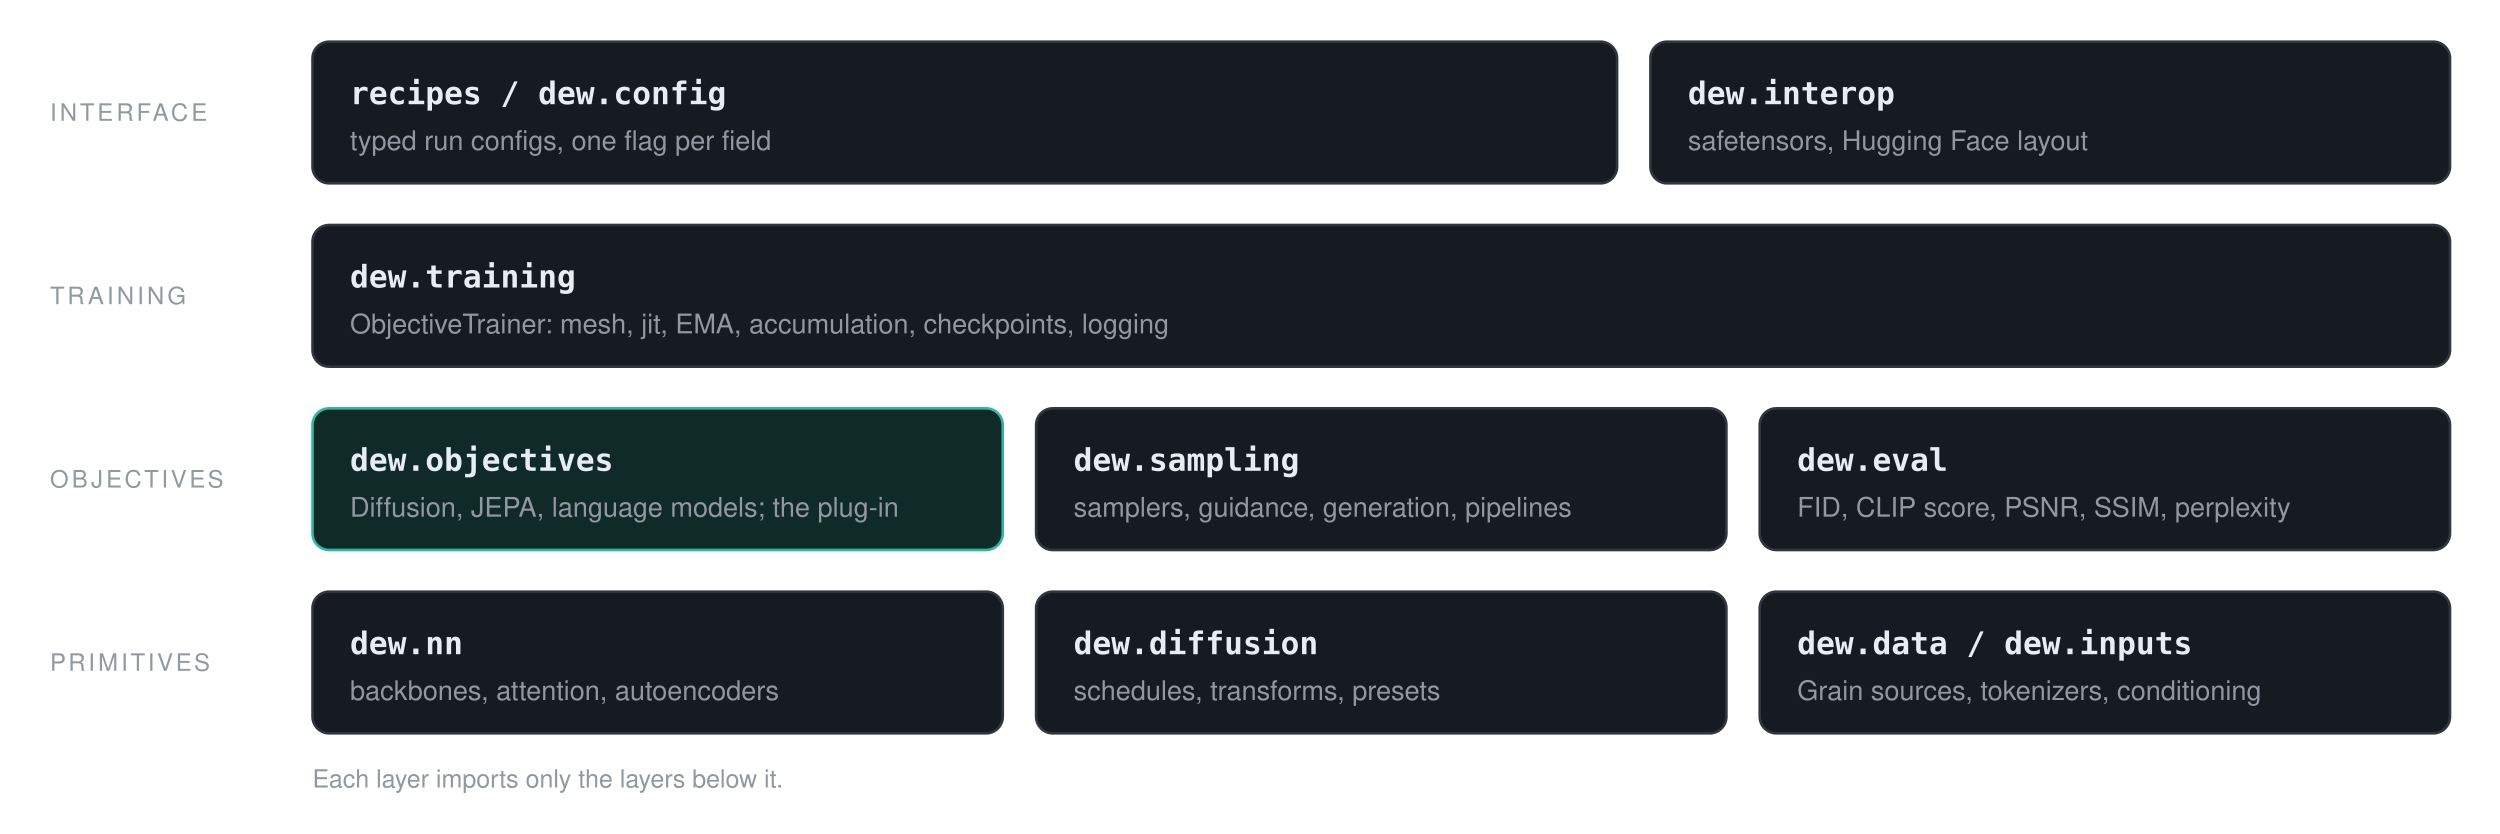
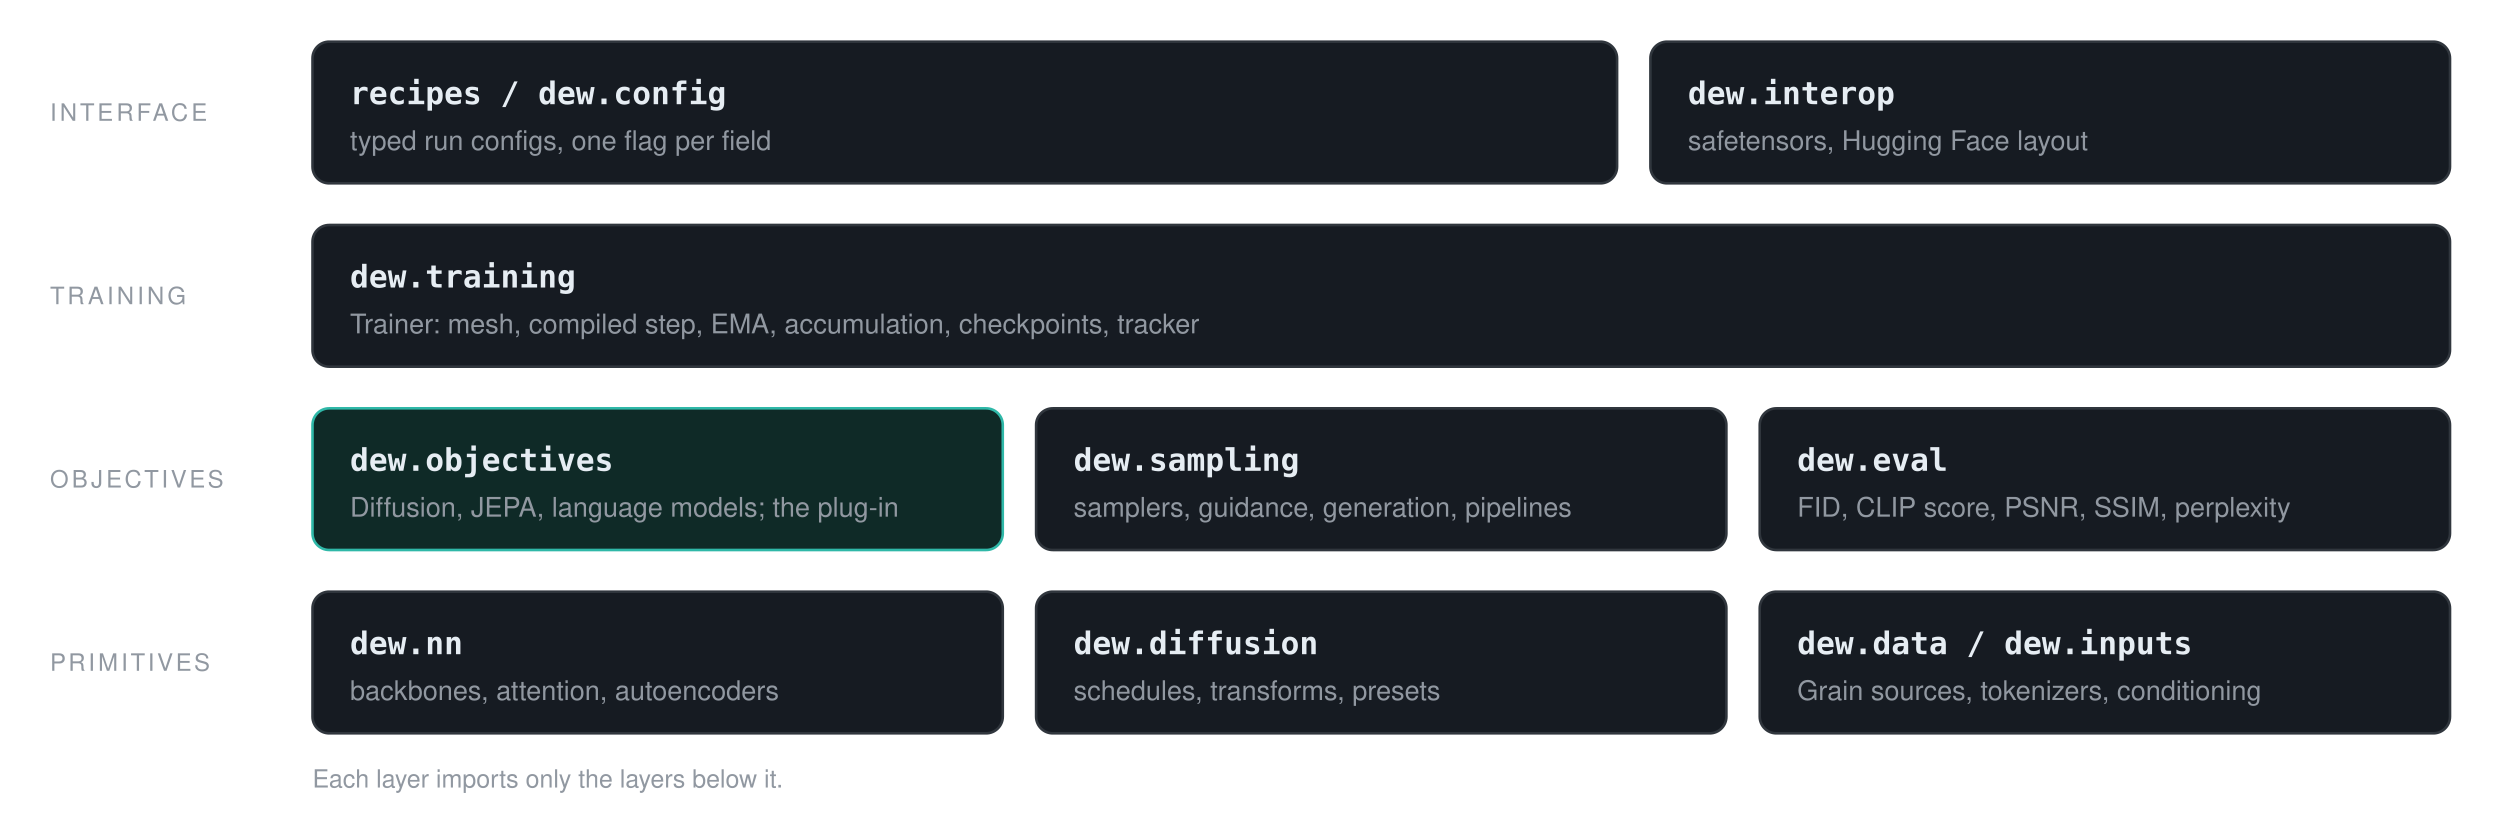
<svg xmlns="http://www.w3.org/2000/svg" width="1200" height="400" viewBox="0 0 1200 400" role="img">
  <defs>
    <marker id="a" viewBox="0 0 10 10" refX="9" refY="5" markerWidth="7" markerHeight="7" orient="auto-start-reverse">
      <path d="M 0 0 L 10 5 L 0 10 z" fill="#6e7681" />
    </marker>
  </defs>
  <text x="24" y="58.0" font-family="-apple-system, BlinkMacSystemFont, 'Segoe UI', Helvetica, Arial, sans-serif" font-size="11.5" letter-spacing="1.5" fill="#9198a1">INTERFACE</text>
  <rect x="150" y="20" width="626.2" height="68" rx="8" fill="#161b22" stroke="#30363d" stroke-width="1.25" />
  <text x="168" y="50" font-family="ui-monospace, SFMono-Regular, Menlo, Consolas, monospace" font-size="15" font-weight="600" fill="#e6edf3">recipes / dew.config</text>
  <text x="168" y="72" font-family="-apple-system, BlinkMacSystemFont, 'Segoe UI', Helvetica, Arial, sans-serif" font-size="13" fill="#9198a1">typed run configs, one flag per field</text>
  <rect x="792.2" y="20" width="383.8" height="68" rx="8" fill="#161b22" stroke="#30363d" stroke-width="1.25" />
  <text x="810.2" y="50" font-family="ui-monospace, SFMono-Regular, Menlo, Consolas, monospace" font-size="15" font-weight="600" fill="#e6edf3">dew.interop</text>
  <text x="810.2" y="72" font-family="-apple-system, BlinkMacSystemFont, 'Segoe UI', Helvetica, Arial, sans-serif" font-size="13" fill="#9198a1">safetensors, Hugging Face layout</text>
  <text x="24" y="146.0" font-family="-apple-system, BlinkMacSystemFont, 'Segoe UI', Helvetica, Arial, sans-serif" font-size="11.5" letter-spacing="1.5" fill="#9198a1">TRAINING</text>
  <rect x="150" y="108" width="1026" height="68" rx="8" fill="#161b22" stroke="#30363d" stroke-width="1.25" />
  <text x="168" y="138" font-family="ui-monospace, SFMono-Regular, Menlo, Consolas, monospace" font-size="15" font-weight="600" fill="#e6edf3">dew.training</text>
-   <text x="168" y="160" font-family="-apple-system, BlinkMacSystemFont, 'Segoe UI', Helvetica, Arial, sans-serif" font-size="13" fill="#9198a1">ObjectiveTrainer: mesh, jit, EMA, accumulation, checkpoints, logging</text>
+   <text x="168" y="160" font-family="-apple-system, BlinkMacSystemFont, 'Segoe UI', Helvetica, Arial, sans-serif" font-size="13" fill="#9198a1">Trainer: mesh, compiled step, EMA, accumulation, checkpoints, tracker</text>
  <text x="24" y="234.0" font-family="-apple-system, BlinkMacSystemFont, 'Segoe UI', Helvetica, Arial, sans-serif" font-size="11.5" letter-spacing="1.5" fill="#9198a1">OBJECTIVES</text>
  <rect x="150" y="196" width="331.333" height="68" rx="8" fill="#0f2a27" stroke="#2fb8a8" stroke-width="1.25" />
  <text x="168" y="226" font-family="ui-monospace, SFMono-Regular, Menlo, Consolas, monospace" font-size="15" font-weight="600" fill="#e6edf3">dew.objectives</text>
  <text x="168" y="248" font-family="-apple-system, BlinkMacSystemFont, 'Segoe UI', Helvetica, Arial, sans-serif" font-size="13" fill="#9198a1">Diffusion, JEPA, language models; the plug-in</text>
  <rect x="497.333" y="196" width="331.333" height="68" rx="8" fill="#161b22" stroke="#30363d" stroke-width="1.25" />
  <text x="515.333" y="226" font-family="ui-monospace, SFMono-Regular, Menlo, Consolas, monospace" font-size="15" font-weight="600" fill="#e6edf3">dew.sampling</text>
  <text x="515.333" y="248" font-family="-apple-system, BlinkMacSystemFont, 'Segoe UI', Helvetica, Arial, sans-serif" font-size="13" fill="#9198a1">samplers, guidance, generation, pipelines</text>
  <rect x="844.667" y="196" width="331.333" height="68" rx="8" fill="#161b22" stroke="#30363d" stroke-width="1.25" />
  <text x="862.667" y="226" font-family="ui-monospace, SFMono-Regular, Menlo, Consolas, monospace" font-size="15" font-weight="600" fill="#e6edf3">dew.eval</text>
  <text x="862.667" y="248" font-family="-apple-system, BlinkMacSystemFont, 'Segoe UI', Helvetica, Arial, sans-serif" font-size="13" fill="#9198a1">FID, CLIP score, PSNR, SSIM, perplexity</text>
  <text x="24" y="322.0" font-family="-apple-system, BlinkMacSystemFont, 'Segoe UI', Helvetica, Arial, sans-serif" font-size="11.5" letter-spacing="1.5" fill="#9198a1">PRIMITIVES</text>
  <rect x="150" y="284" width="331.333" height="68" rx="8" fill="#161b22" stroke="#30363d" stroke-width="1.25" />
  <text x="168" y="314" font-family="ui-monospace, SFMono-Regular, Menlo, Consolas, monospace" font-size="15" font-weight="600" fill="#e6edf3">dew.nn</text>
  <text x="168" y="336" font-family="-apple-system, BlinkMacSystemFont, 'Segoe UI', Helvetica, Arial, sans-serif" font-size="13" fill="#9198a1">backbones, attention, autoencoders</text>
  <rect x="497.333" y="284" width="331.333" height="68" rx="8" fill="#161b22" stroke="#30363d" stroke-width="1.25" />
  <text x="515.333" y="314" font-family="ui-monospace, SFMono-Regular, Menlo, Consolas, monospace" font-size="15" font-weight="600" fill="#e6edf3">dew.diffusion</text>
  <text x="515.333" y="336" font-family="-apple-system, BlinkMacSystemFont, 'Segoe UI', Helvetica, Arial, sans-serif" font-size="13" fill="#9198a1">schedules, transforms, presets</text>
  <rect x="844.667" y="284" width="331.333" height="68" rx="8" fill="#161b22" stroke="#30363d" stroke-width="1.25" />
  <text x="862.667" y="314" font-family="ui-monospace, SFMono-Regular, Menlo, Consolas, monospace" font-size="15" font-weight="600" fill="#e6edf3">dew.data / dew.inputs</text>
  <text x="862.667" y="336" font-family="-apple-system, BlinkMacSystemFont, 'Segoe UI', Helvetica, Arial, sans-serif" font-size="13" fill="#9198a1">Grain sources, tokenizers, conditioning</text>
  <text x="150" y="378" font-family="-apple-system, BlinkMacSystemFont, 'Segoe UI', Helvetica, Arial, sans-serif" font-size="12" fill="#9198a1" text-anchor="start">Each layer imports only the layers below it.</text>
</svg>
